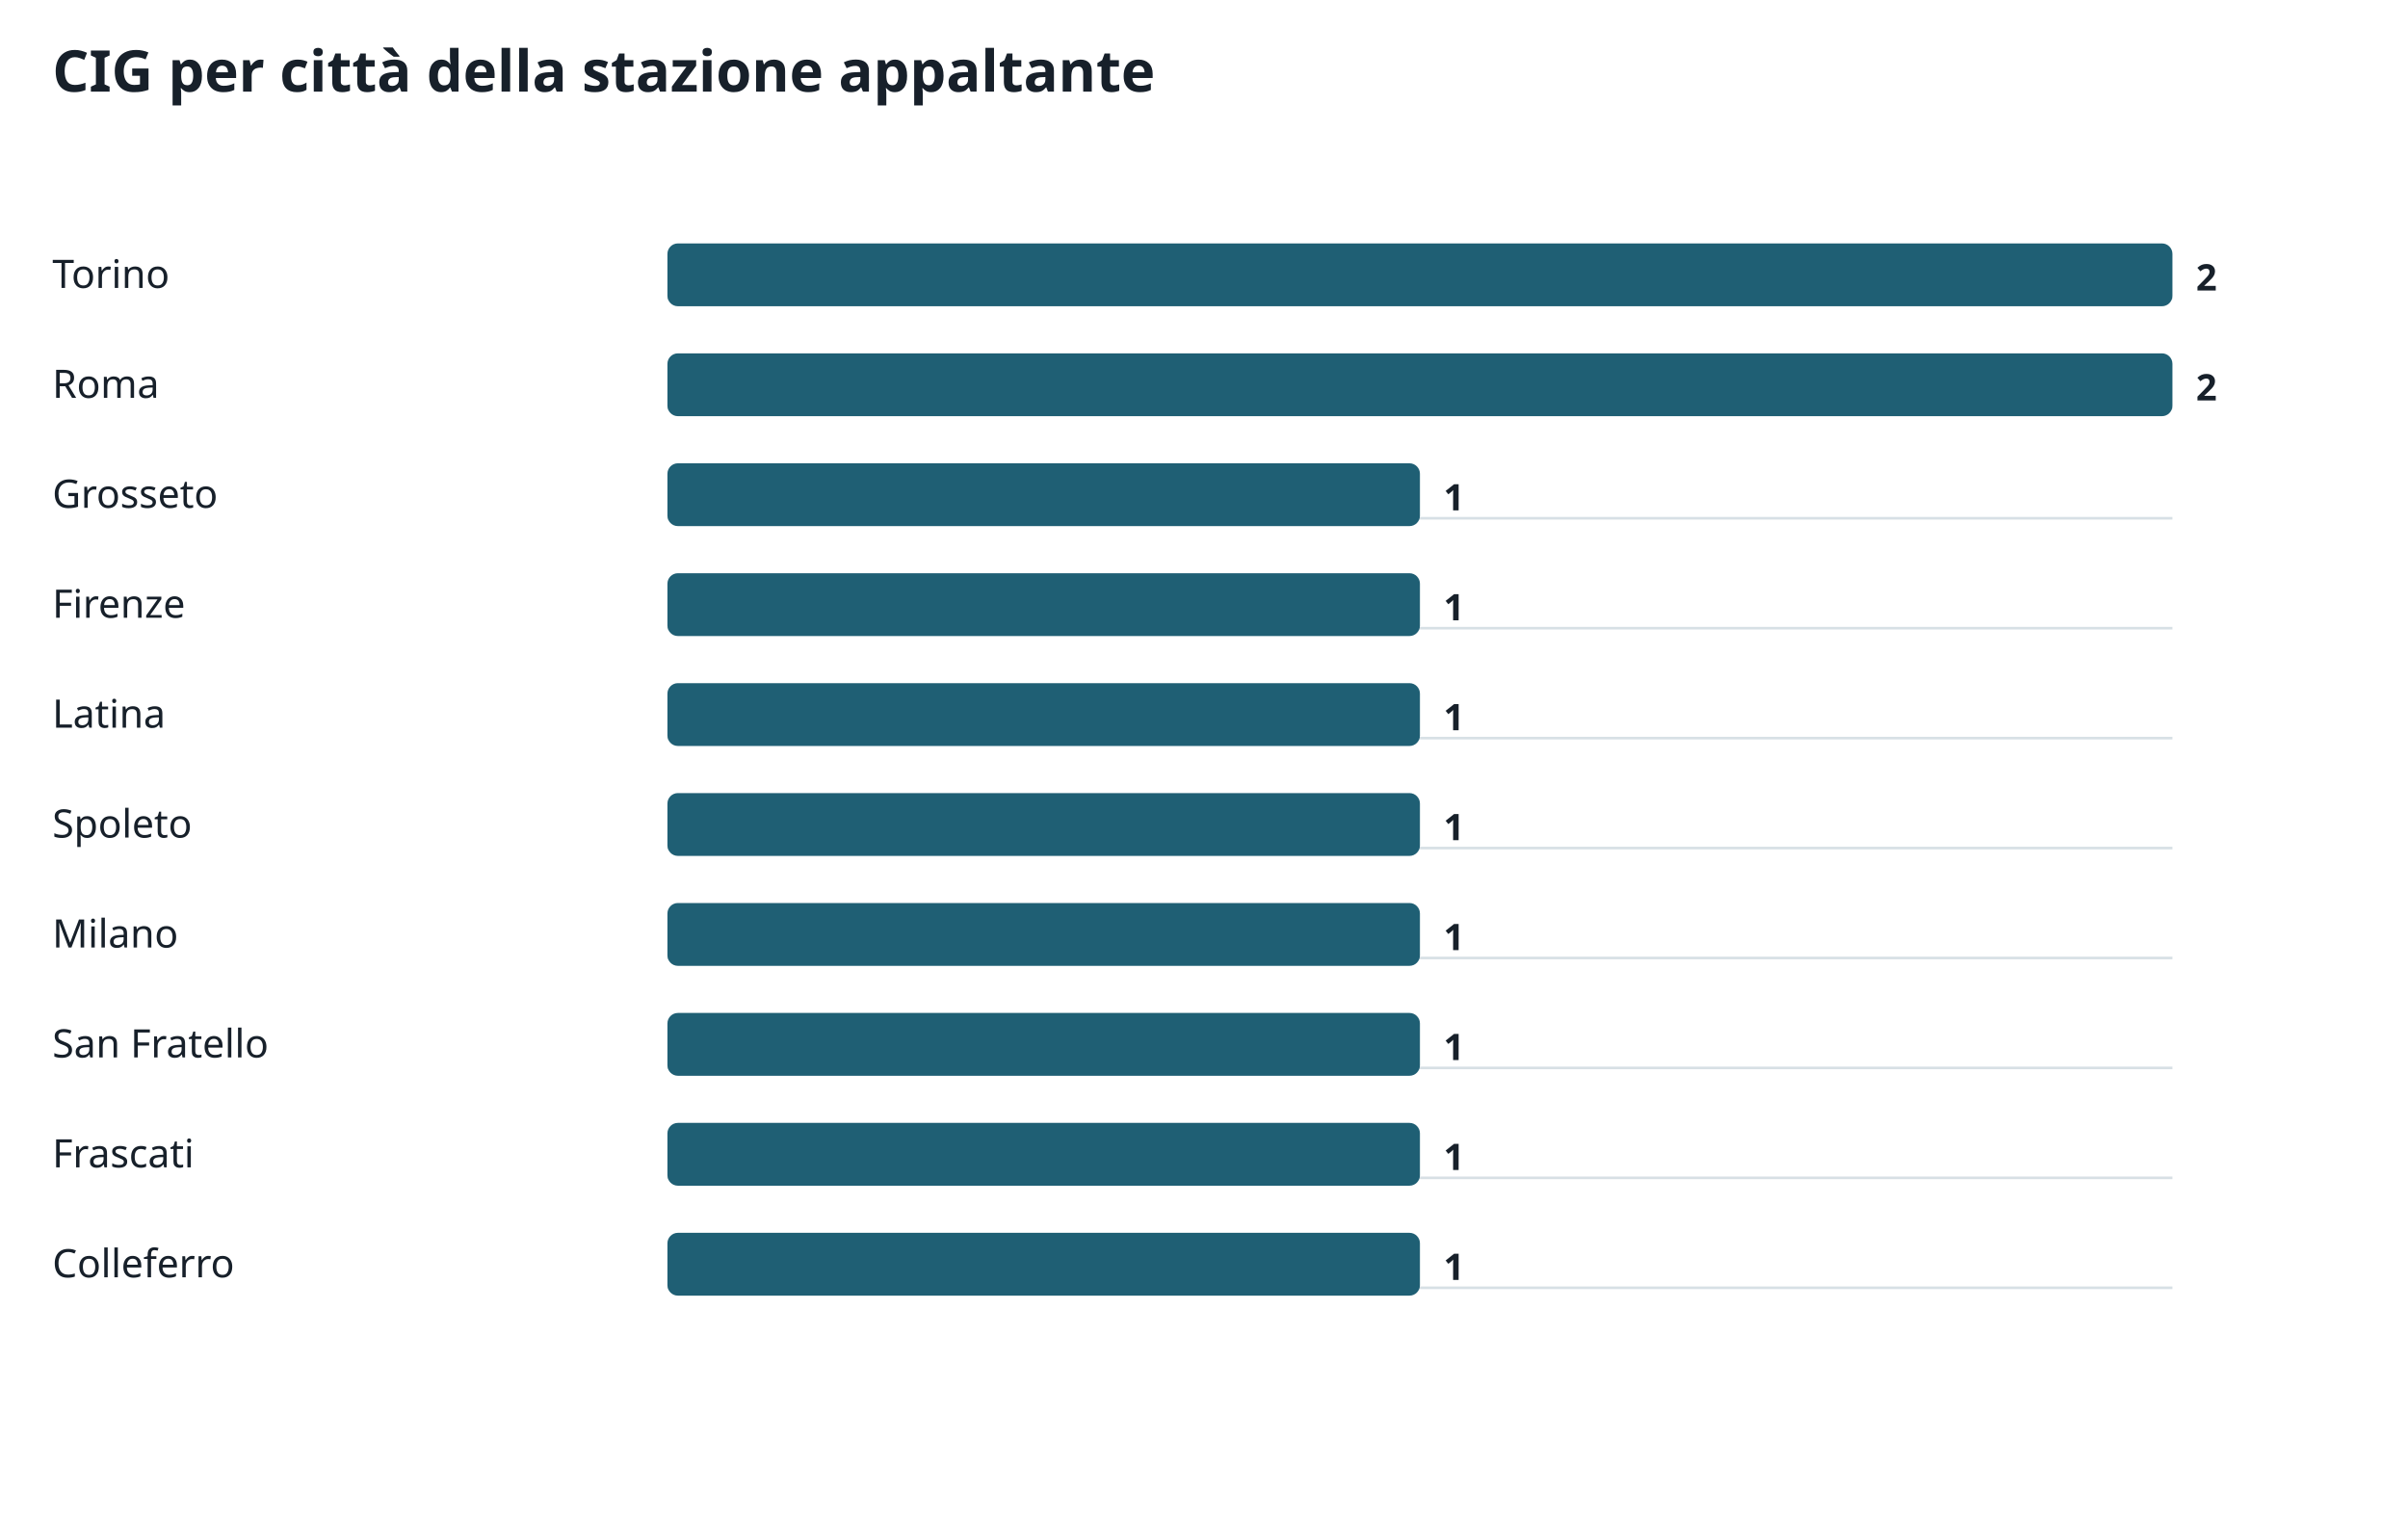
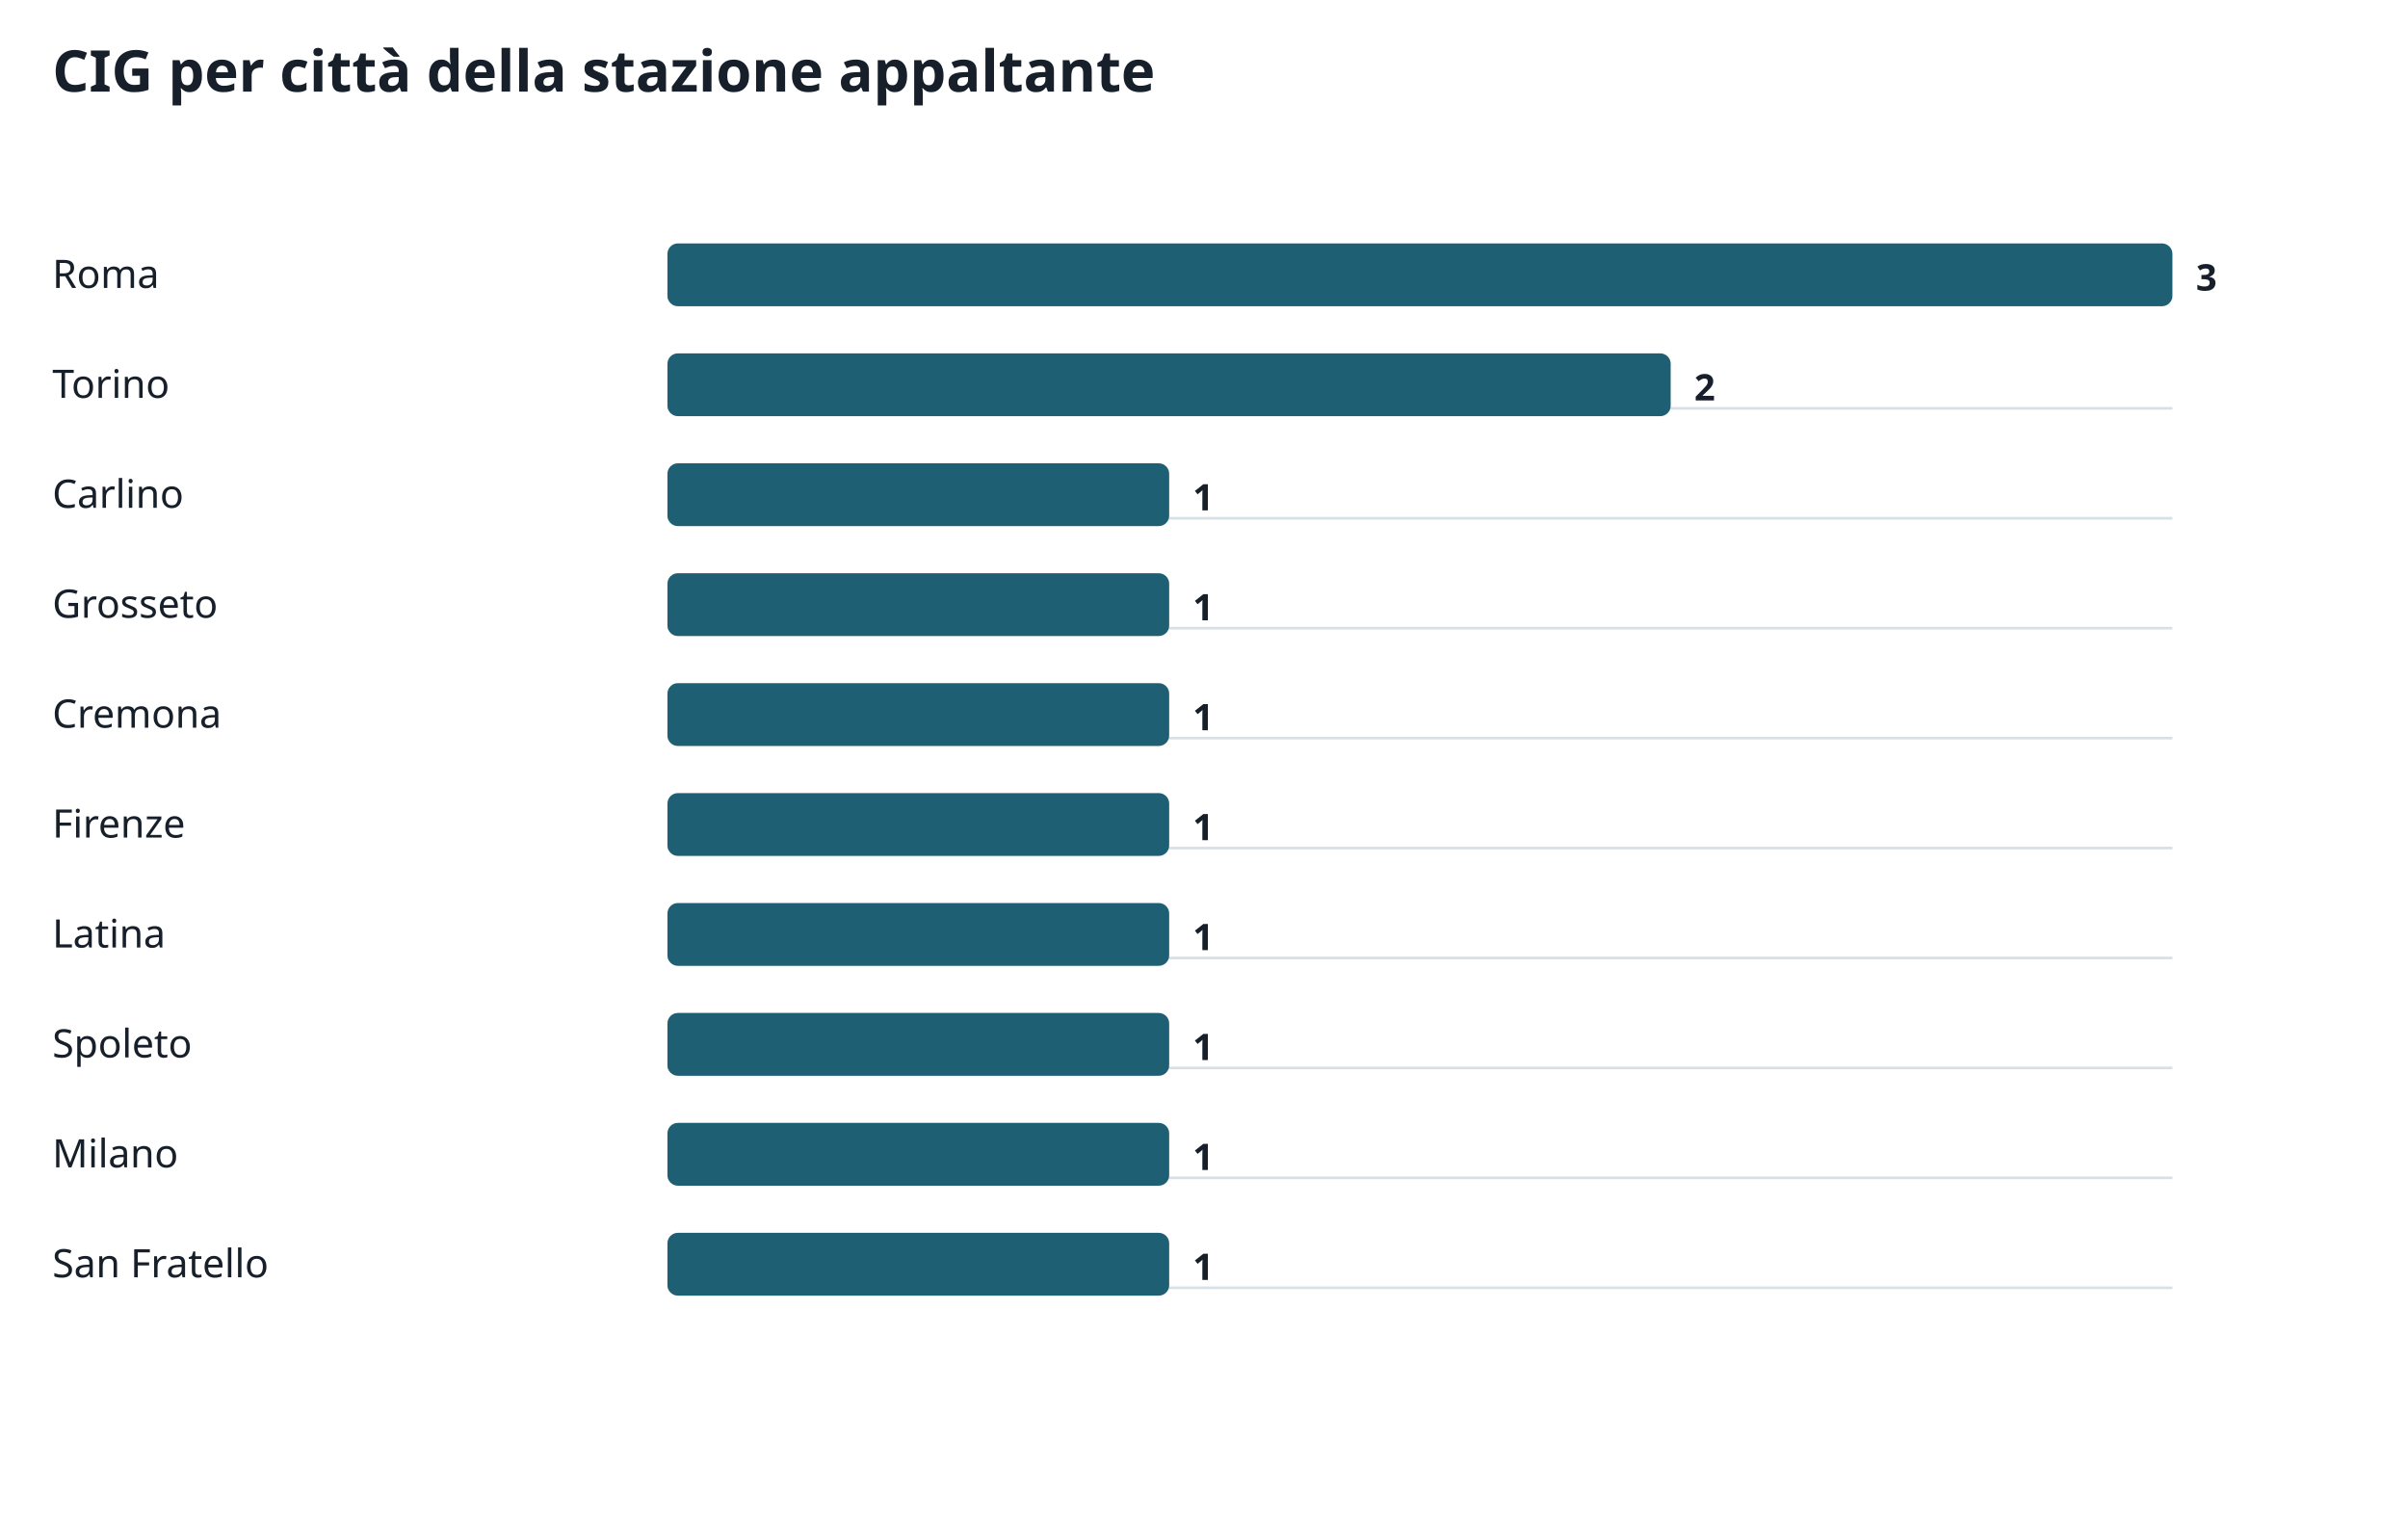
<svg xmlns="http://www.w3.org/2000/svg" width="920" height="580" viewBox="0 0 920 580" role="img" aria-labelledby="title desc">
  <style>.label{font:15px system-ui,sans-serif;fill:#17202a}.value{font:bold 14px system-ui,sans-serif;fill:#17202a}.bar{fill:#1f5f74}.grid{stroke:#d7e0e5;stroke-width:1}.chart-title{font:bold 22px system-ui,sans-serif;fill:#17202a}</style>
  <text class="chart-title" x="20" y="35">CIG per città della stazione appaltante</text>
  <line class="grid" x1="255" x2="830" y1="114" y2="114" />
-   <text class="label" x="20" y="110">Torino</text>
+   <text class="label" x="20" y="110">Roma</text>
  <rect class="bar" x="255" y="93" width="575.0" height="24" rx="4" />
-   <text class="value" x="839.0" y="111">2</text>
+   <text class="value" x="839.0" y="111">3</text>
  <line class="grid" x1="255" x2="830" y1="156" y2="156" />
-   <text class="label" x="20" y="152">Roma</text>
-   <rect class="bar" x="255" y="135" width="575.0" height="24" rx="4" />
-   <text class="value" x="839.0" y="153">2</text>
+   <text class="label" x="20" y="152">Torino</text>
+   <rect class="bar" x="255" y="135" width="383.3" height="24" rx="4" />
+   <text class="value" x="647.3" y="153">2</text>
  <line class="grid" x1="255" x2="830" y1="198" y2="198" />
-   <text class="label" x="20" y="194">Grosseto</text>
-   <rect class="bar" x="255" y="177" width="287.5" height="24" rx="4" />
-   <text class="value" x="551.5" y="195">1</text>
+   <text class="label" x="20" y="194">Carlino</text>
+   <rect class="bar" x="255" y="177" width="191.7" height="24" rx="4" />
+   <text class="value" x="455.7" y="195">1</text>
  <line class="grid" x1="255" x2="830" y1="240" y2="240" />
-   <text class="label" x="20" y="236">Firenze</text>
-   <rect class="bar" x="255" y="219" width="287.5" height="24" rx="4" />
-   <text class="value" x="551.5" y="237">1</text>
+   <text class="label" x="20" y="236">Grosseto</text>
+   <rect class="bar" x="255" y="219" width="191.7" height="24" rx="4" />
+   <text class="value" x="455.7" y="237">1</text>
  <line class="grid" x1="255" x2="830" y1="282" y2="282" />
-   <text class="label" x="20" y="278">Latina</text>
-   <rect class="bar" x="255" y="261" width="287.5" height="24" rx="4" />
-   <text class="value" x="551.5" y="279">1</text>
+   <text class="label" x="20" y="278">Cremona</text>
+   <rect class="bar" x="255" y="261" width="191.7" height="24" rx="4" />
+   <text class="value" x="455.7" y="279">1</text>
  <line class="grid" x1="255" x2="830" y1="324" y2="324" />
-   <text class="label" x="20" y="320">Spoleto</text>
-   <rect class="bar" x="255" y="303" width="287.5" height="24" rx="4" />
-   <text class="value" x="551.5" y="321">1</text>
+   <text class="label" x="20" y="320">Firenze</text>
+   <rect class="bar" x="255" y="303" width="191.7" height="24" rx="4" />
+   <text class="value" x="455.7" y="321">1</text>
  <line class="grid" x1="255" x2="830" y1="366" y2="366" />
-   <text class="label" x="20" y="362">Milano</text>
-   <rect class="bar" x="255" y="345" width="287.5" height="24" rx="4" />
-   <text class="value" x="551.5" y="363">1</text>
+   <text class="label" x="20" y="362">Latina</text>
+   <rect class="bar" x="255" y="345" width="191.7" height="24" rx="4" />
+   <text class="value" x="455.7" y="363">1</text>
  <line class="grid" x1="255" x2="830" y1="408" y2="408" />
-   <text class="label" x="20" y="404">San Fratello</text>
-   <rect class="bar" x="255" y="387" width="287.5" height="24" rx="4" />
-   <text class="value" x="551.5" y="405">1</text>
+   <text class="label" x="20" y="404">Spoleto</text>
+   <rect class="bar" x="255" y="387" width="191.7" height="24" rx="4" />
+   <text class="value" x="455.7" y="405">1</text>
  <line class="grid" x1="255" x2="830" y1="450" y2="450" />
-   <text class="label" x="20" y="446">Frascati</text>
-   <rect class="bar" x="255" y="429" width="287.5" height="24" rx="4" />
-   <text class="value" x="551.5" y="447">1</text>
+   <text class="label" x="20" y="446">Milano</text>
+   <rect class="bar" x="255" y="429" width="191.7" height="24" rx="4" />
+   <text class="value" x="455.7" y="447">1</text>
  <line class="grid" x1="255" x2="830" y1="492" y2="492" />
-   <text class="label" x="20" y="488">Colleferro</text>
-   <rect class="bar" x="255" y="471" width="287.5" height="24" rx="4" />
-   <text class="value" x="551.5" y="489">1</text>
+   <text class="label" x="20" y="488">San Fratello</text>
+   <rect class="bar" x="255" y="471" width="191.7" height="24" rx="4" />
+   <text class="value" x="455.7" y="489">1</text>
</svg>
